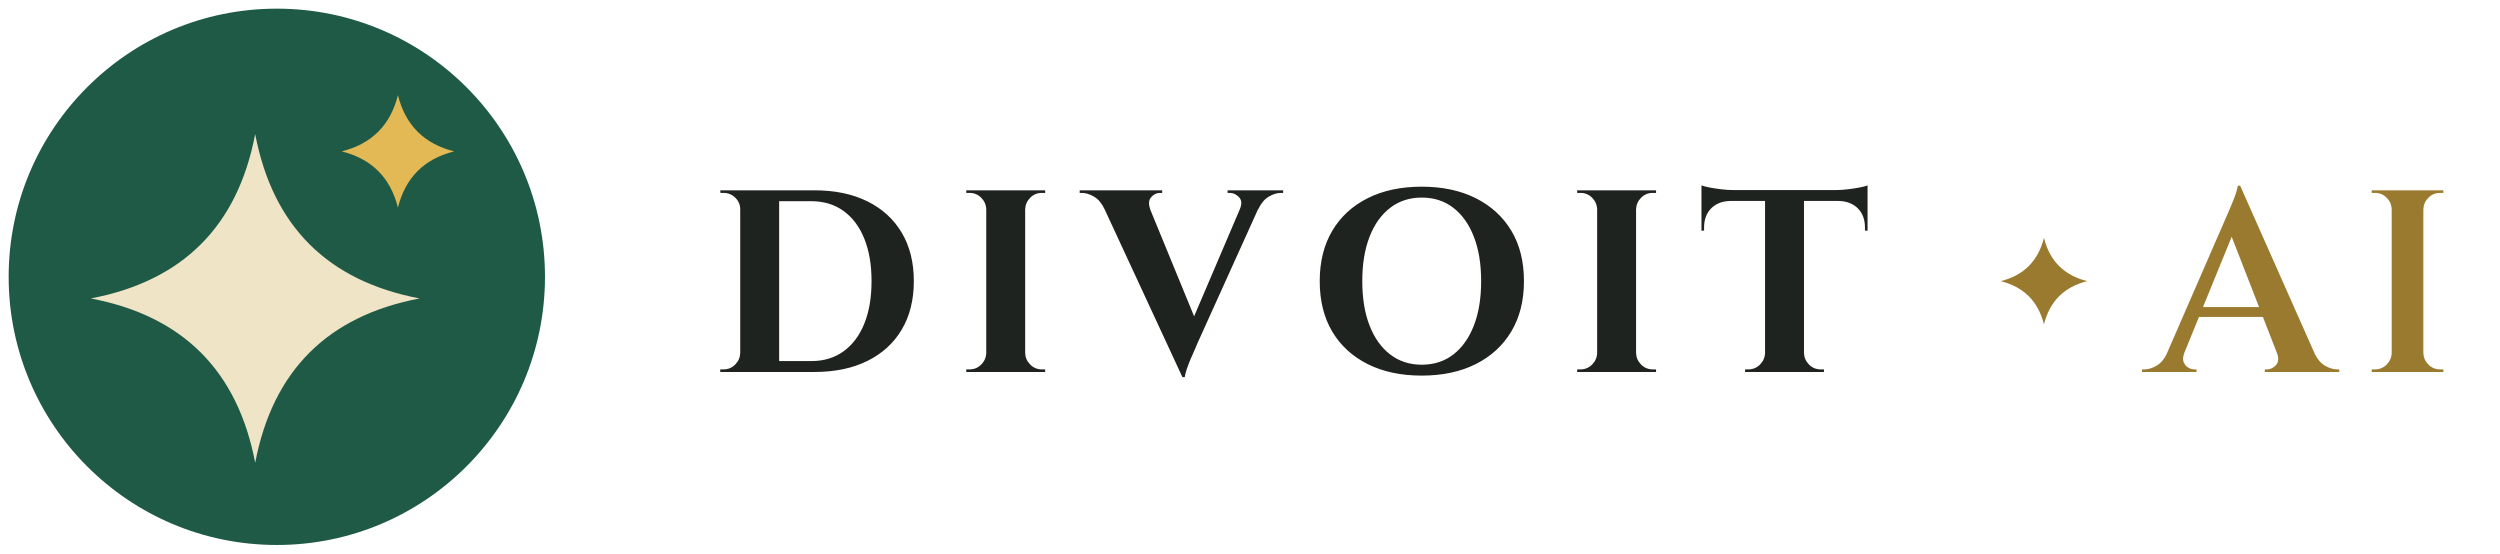
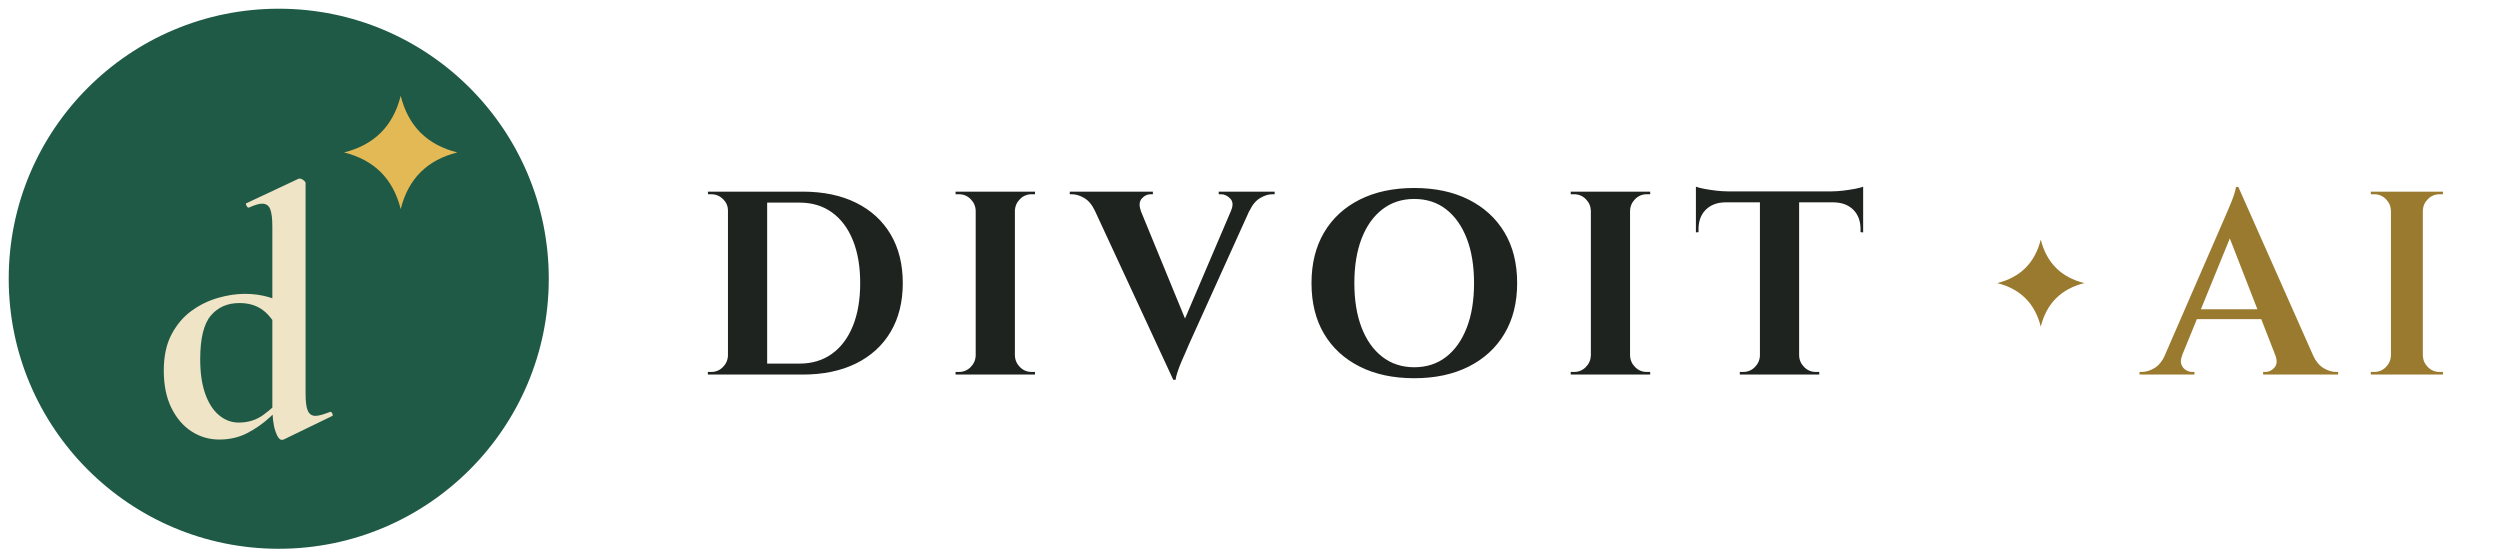
- <svg xmlns="http://www.w3.org/2000/svg" viewBox="0 0 289 64" width="289" height="64" role="img" aria-label="Divoit AI">
+ <svg xmlns="http://www.w3.org/2000/svg" viewBox="0 0 287 64" width="287" height="64" role="img" aria-label="Divoit AI">
  <g transform="translate(0,0) scale(1)">
    <circle cx="32" cy="32" r="31" fill="#1f5a47" />
-     <path d="M29.5,15.5 Q32.54,31.46 48.5,34.5 Q32.54,37.54 29.5,53.5 Q26.46,37.54 10.5,34.5 Q26.46,31.46 29.5,15.5 Z" fill="#efe4c6" />
+     <path d="M25.175 50.459Q23.43 50.459 21.988 49.526Q20.547 48.592 19.675 46.826Q18.802 45.06 18.802 42.543Q18.802 40.067 19.695 38.382Q20.588 36.698 21.988 35.683Q23.389 34.668 25.013 34.201Q26.637 33.734 28.098 33.734Q29.56 33.734 30.818 34.099Q32.076 34.465 33.091 34.993L32.158 38.281Q31.305 36.454 30.209 35.622Q29.113 34.79 27.489 34.79Q25.419 34.79 24.201 36.231Q22.983 37.672 22.983 41.244Q22.983 43.558 23.551 45.182Q24.12 46.806 25.135 47.658Q26.15 48.511 27.408 48.511Q29.032 48.511 30.25 47.618Q31.468 46.725 32.604 45.466L33.01 45.832Q32.158 46.806 31.001 47.882Q29.844 48.957 28.403 49.708Q26.961 50.459 25.175 50.459ZM35.081 21.028V45.223Q35.081 46.603 35.344 47.171Q35.608 47.74 36.217 47.74Q36.501 47.74 36.928 47.618Q37.354 47.496 37.882 47.293Q38.003 47.212 38.125 47.435Q38.247 47.658 38.166 47.74L32.564 50.459Q32.442 50.5 32.361 50.5Q31.955 50.5 31.61 49.485Q31.265 48.47 31.265 46.603V26.021Q31.265 24.641 31.021 24.012Q30.777 23.382 30.087 23.382Q29.803 23.382 29.417 23.504Q29.032 23.626 28.585 23.829Q28.423 23.869 28.301 23.626Q28.179 23.382 28.26 23.342L34.228 20.541Q34.309 20.5 34.39 20.5Q34.593 20.5 34.837 20.683Q35.081 20.865 35.081 21.028Z" fill="#efe4c6" />
    <path d="M46,11.0 Q47.3,16.2 52.5,17.5 Q47.3,18.8 46,24.0 Q44.7,18.8 39.5,17.5 Q44.7,16.2 46,11.0 Z" fill="#e3b955" />
  </g>
-   <path d="M94.15 22.0Q97.69 22.0 100.27 23.275Q102.85 24.55 104.245 26.905Q105.64 29.26 105.64 32.5Q105.64 35.74 104.245 38.095Q102.85 40.45 100.27 41.725Q97.69 43.0 94.15 43.0H87.01L86.98 41.74Q87.85 41.74 88.795 41.74Q89.74 41.74 90.64 41.74Q91.54 41.74 92.245 41.74Q92.95 41.74 93.37 41.74Q93.79 41.74 93.79 41.74Q95.95 41.74 97.51 40.615Q99.07 39.49 99.91 37.42Q100.75 35.35 100.75 32.5Q100.75 29.65 99.91 27.58Q99.07 25.51 97.51 24.385Q95.95 23.26 93.79 23.26Q93.79 23.26 93.355 23.26Q92.92 23.26 92.17 23.26Q91.42 23.26 90.49 23.26Q89.56 23.26 88.57 23.26Q87.58 23.26 86.68 23.26V22.0ZM90.07 22.0V43.0H85.57V22.0ZM85.66 40.81V43.0H83.26V42.7Q83.26 42.7 83.455 42.7Q83.65 42.7 83.65 42.7Q84.43 42.7 84.985 42.145Q85.54 41.59 85.57 40.81ZM85.66 24.19H85.57Q85.57 23.41 85.0 22.855Q84.43 22.3 83.65 22.3Q83.65 22.3 83.47 22.3Q83.29 22.3 83.29 22.3L83.26 22.0H85.66Z M118.51 22.0V43.0H114.01V22.0ZM114.1 40.81V43.0H111.7V42.7Q111.7 42.7 111.895 42.7Q112.09 42.7 112.09 42.7Q112.87 42.7 113.425 42.145Q113.98 41.59 114.01 40.81ZM114.1 24.19H114.01Q113.98 23.41 113.425 22.855Q112.87 22.3 112.09 22.3Q112.09 22.3 111.895 22.3Q111.7 22.3 111.7 22.3V22.0H114.1ZM118.42 40.81H118.51Q118.54 41.59 119.095 42.145Q119.65 42.7 120.43 42.7Q120.43 42.7 120.61 42.7Q120.79 42.7 120.82 42.7V43.0H118.42ZM118.42 24.19V22.0H120.82V22.3Q120.79 22.3 120.61 22.3Q120.43 22.3 120.43 22.3Q119.65 22.3 119.095 22.855Q118.54 23.41 118.51 24.19Z M136.69 43.6 126.76 22.18H132.13L138.55 37.81ZM136.69 43.6 136.6 39.94 144.22 22.09H146.38L138.43 39.67Q138.37 39.85 138.145 40.345Q137.92 40.84 137.65 41.47Q137.38 42.1 137.185 42.685Q136.99 43.27 136.96 43.6ZM143.32 24.19Q143.71 23.29 143.23 22.795Q142.75 22.3 142.18 22.3H141.91V22.0H148.33V22.3Q148.33 22.3 148.195 22.3Q148.06 22.3 148.06 22.3Q147.4 22.3 146.665 22.735Q145.93 23.17 145.45 24.19ZM132.97 24.19H127.69Q127.21 23.17 126.475 22.735Q125.74 22.3 125.05 22.3Q125.05 22.3 124.93 22.3Q124.81 22.3 124.81 22.3V22.0H134.35V22.3H134.08Q133.51 22.3 133.075 22.795Q132.64 23.29 132.97 24.19Z M164.35 21.58Q167.95 21.58 170.605 22.915Q173.26 24.25 174.715 26.68Q176.17 29.11 176.17 32.5Q176.17 35.86 174.715 38.305Q173.26 40.75 170.605 42.085Q167.95 43.42 164.35 43.42Q160.75 43.42 158.095 42.085Q155.44 40.75 154 38.32Q152.56 35.89 152.56 32.5Q152.56 29.14 154 26.695Q155.44 24.25 158.095 22.915Q160.75 21.58 164.35 21.58ZM164.35 42.16Q166.48 42.16 168.01 40.975Q169.54 39.79 170.38 37.63Q171.22 35.47 171.22 32.5Q171.22 29.53 170.38 27.37Q169.54 25.21 168.01 24.025Q166.48 22.84 164.35 22.84Q162.25 22.84 160.705 24.025Q159.16 25.21 158.32 27.37Q157.48 29.53 157.48 32.5Q157.48 35.47 158.32 37.63Q159.16 39.79 160.705 40.975Q162.25 42.16 164.35 42.16Z M189.13 22.0V43.0H184.63V22.0ZM184.72 40.81V43.0H182.32V42.7Q182.32 42.7 182.515 42.7Q182.71 42.7 182.71 42.7Q183.49 42.7 184.045 42.145Q184.6 41.59 184.63 40.81ZM184.72 24.19H184.63Q184.6 23.41 184.045 22.855Q183.49 22.3 182.71 22.3Q182.71 22.3 182.515 22.3Q182.32 22.3 182.32 22.3V22.0H184.72ZM189.04 40.81H189.13Q189.16 41.59 189.715 42.145Q190.27 42.7 191.05 42.7Q191.05 42.7 191.23 42.7Q191.41 42.7 191.44 42.7V43.0H189.04ZM189.04 24.19V22.0H191.44V22.3Q191.41 22.3 191.23 22.3Q191.05 22.3 191.05 22.3Q190.27 22.3 189.715 22.855Q189.16 23.41 189.13 24.19Z M208.54 22.09V43.0H204.04V22.09ZM215.89 21.97V23.23H196.69V21.97ZM215.89 23.14V26.68L215.59 26.65V26.32Q215.59 24.91 214.765 24.085Q213.94 23.26 212.53 23.23V23.14ZM215.89 21.43V22.3L212.23 21.97Q212.89 21.97 213.625 21.88Q214.36 21.79 214.99 21.67Q215.62 21.55 215.89 21.43ZM204.13 40.81V43.0H201.73V42.7Q201.73 42.7 201.925 42.7Q202.12 42.7 202.12 42.7Q202.9 42.7 203.455 42.145Q204.01 41.59 204.04 40.81ZM208.45 40.81H208.54Q208.57 41.59 209.125 42.145Q209.68 42.7 210.46 42.7Q210.46 42.7 210.655 42.7Q210.85 42.7 210.85 42.7V43.0H208.45ZM200.02 23.14V23.23Q198.64 23.26 197.815 24.085Q196.99 24.91 196.99 26.32V26.65L196.69 26.68V23.14ZM196.69 21.43Q196.99 21.55 197.605 21.67Q198.22 21.79 198.97 21.88Q199.72 21.97 200.35 21.97L196.69 22.3Z" fill="#1f231f" />
-   <path d="M236.28,27.5 Q237.28,31.5 241.28,32.5 Q237.28,33.5 236.28,37.5 Q235.28,33.5 231.28,32.5 Q235.28,31.5 236.28,27.5 Z" fill="#9a7a2e" />
-   <path d="M258.96 21.46 268.44 42.82H264.0L257.55 26.26ZM252.51 40.81Q252.27 41.41 252.42 41.83Q252.57 42.25 252.93 42.475Q253.29 42.7 253.65 42.7H253.92V43.0H247.62V42.7Q247.62 42.7 247.755 42.7Q247.89 42.7 247.89 42.7Q248.58 42.7 249.315 42.265Q250.05 41.83 250.53 40.81ZM258.96 21.46 259.11 24.61 251.64 42.91H249.6L257.34 25.12Q257.4 25.0 257.595 24.535Q257.79 24.07 258.045 23.47Q258.3 22.87 258.48 22.315Q258.66 21.76 258.69 21.46ZM262.47 35.5V36.64H253.44V35.5ZM263.22 40.81H267.54Q268.02 41.83 268.755 42.265Q269.49 42.7 270.18 42.7Q270.18 42.7 270.3 42.7Q270.42 42.7 270.42 42.7V43.0H261.81V42.7H262.08Q262.65 42.7 263.1 42.205Q263.55 41.71 263.22 40.81Z M280.14 22.0V43.0H276.48V22.0ZM276.57 40.81V43.0H274.17V42.7Q274.17 42.7 274.365 42.7Q274.56 42.7 274.56 42.7Q275.34 42.7 275.895 42.145Q276.45 41.59 276.48 40.81ZM276.57 24.19H276.48Q276.45 23.41 275.895 22.855Q275.34 22.3 274.56 22.3Q274.56 22.3 274.365 22.3Q274.17 22.3 274.17 22.3V22.0H276.57ZM280.05 40.81H280.14Q280.17 41.59 280.725 42.145Q281.28 42.7 282.06 42.7Q282.06 42.7 282.24 42.7Q282.42 42.7 282.45 42.7V43.0H280.05ZM280.05 24.19V22.0H282.45V22.3Q282.42 22.3 282.24 22.3Q282.06 22.3 282.06 22.3Q281.28 22.3 280.725 22.855Q280.17 23.41 280.14 24.19Z" fill="#9a7a2e" />
+   <path d="M92.15 22.0Q95.69 22.0 98.27 23.275Q100.85 24.55 102.245 26.905Q103.64 29.26 103.64 32.5Q103.64 35.74 102.245 38.095Q100.85 40.45 98.27 41.725Q95.69 43.0 92.15 43.0H85.01L84.98 41.74Q85.85 41.74 86.795 41.74Q87.74 41.74 88.64 41.74Q89.54 41.74 90.245 41.74Q90.95 41.74 91.37 41.74Q91.79 41.74 91.79 41.74Q93.95 41.74 95.51 40.615Q97.07 39.49 97.91 37.42Q98.75 35.35 98.75 32.5Q98.75 29.65 97.91 27.58Q97.07 25.51 95.51 24.385Q93.95 23.26 91.79 23.26Q91.79 23.26 91.355 23.26Q90.92 23.26 90.17 23.26Q89.42 23.26 88.49 23.26Q87.56 23.26 86.57 23.26Q85.58 23.26 84.68 23.26V22.0ZM88.07 22.0V43.0H83.57V22.0ZM83.66 40.81V43.0H81.26V42.7Q81.26 42.7 81.455 42.7Q81.65 42.7 81.65 42.7Q82.43 42.7 82.985 42.145Q83.54 41.59 83.57 40.81ZM83.66 24.19H83.57Q83.57 23.41 83.0 22.855Q82.43 22.3 81.65 22.3Q81.65 22.3 81.47 22.3Q81.29 22.3 81.29 22.3L81.26 22.0H83.66Z M116.51 22.0V43.0H112.01V22.0ZM112.1 40.81V43.0H109.7V42.7Q109.7 42.7 109.895 42.7Q110.09 42.7 110.09 42.7Q110.87 42.7 111.425 42.145Q111.98 41.59 112.01 40.81ZM112.1 24.19H112.01Q111.98 23.41 111.425 22.855Q110.87 22.3 110.09 22.3Q110.09 22.3 109.895 22.3Q109.7 22.3 109.7 22.3V22.0H112.1ZM116.42 40.81H116.51Q116.54 41.59 117.095 42.145Q117.65 42.7 118.43 42.7Q118.43 42.7 118.61 42.7Q118.79 42.7 118.82 42.7V43.0H116.42ZM116.42 24.19V22.0H118.82V22.3Q118.79 22.3 118.61 22.3Q118.43 22.3 118.43 22.3Q117.65 22.3 117.095 22.855Q116.54 23.41 116.51 24.19Z M134.69 43.6 124.76 22.18H130.13L136.55 37.81ZM134.69 43.6 134.6 39.94 142.22 22.09H144.38L136.43 39.67Q136.37 39.85 136.145 40.345Q135.92 40.84 135.65 41.47Q135.38 42.1 135.185 42.685Q134.99 43.27 134.96 43.6ZM141.32 24.19Q141.71 23.29 141.23 22.795Q140.75 22.3 140.18 22.3H139.91V22.0H146.33V22.3Q146.33 22.3 146.195 22.3Q146.06 22.3 146.06 22.3Q145.4 22.3 144.665 22.735Q143.93 23.17 143.45 24.19ZM130.97 24.19H125.69Q125.21 23.17 124.475 22.735Q123.74 22.3 123.05 22.3Q123.05 22.3 122.93 22.3Q122.81 22.3 122.81 22.3V22.0H132.35V22.3H132.08Q131.51 22.3 131.075 22.795Q130.64 23.29 130.97 24.19Z M162.35 21.58Q165.95 21.58 168.605 22.915Q171.26 24.25 172.715 26.68Q174.17 29.11 174.17 32.5Q174.17 35.86 172.715 38.305Q171.26 40.75 168.605 42.085Q165.95 43.42 162.35 43.42Q158.75 43.42 156.095 42.085Q153.44 40.75 152 38.32Q150.56 35.89 150.56 32.5Q150.56 29.14 152 26.695Q153.44 24.25 156.095 22.915Q158.75 21.58 162.35 21.58ZM162.35 42.16Q164.48 42.16 166.01 40.975Q167.54 39.79 168.38 37.63Q169.22 35.47 169.22 32.5Q169.22 29.53 168.38 27.37Q167.54 25.21 166.01 24.025Q164.48 22.84 162.35 22.84Q160.25 22.84 158.705 24.025Q157.16 25.21 156.32 27.37Q155.48 29.53 155.48 32.5Q155.48 35.47 156.32 37.63Q157.16 39.79 158.705 40.975Q160.25 42.16 162.35 42.16Z M187.13 22.0V43.0H182.63V22.0ZM182.72 40.81V43.0H180.32V42.7Q180.32 42.7 180.515 42.7Q180.71 42.7 180.71 42.7Q181.49 42.7 182.045 42.145Q182.6 41.59 182.63 40.81ZM182.72 24.19H182.63Q182.6 23.41 182.045 22.855Q181.49 22.3 180.71 22.3Q180.71 22.3 180.515 22.3Q180.32 22.3 180.32 22.3V22.0H182.72ZM187.04 40.81H187.13Q187.16 41.59 187.715 42.145Q188.27 42.7 189.05 42.7Q189.05 42.7 189.23 42.7Q189.41 42.7 189.44 42.7V43.0H187.04ZM187.04 24.19V22.0H189.44V22.3Q189.41 22.3 189.23 22.3Q189.05 22.3 189.05 22.3Q188.27 22.3 187.715 22.855Q187.16 23.41 187.13 24.19Z M206.54 22.09V43.0H202.04V22.09ZM213.89 21.97V23.23H194.69V21.97ZM213.89 23.14V26.68L213.59 26.65V26.32Q213.59 24.91 212.765 24.085Q211.94 23.26 210.53 23.23V23.14ZM213.89 21.43V22.3L210.23 21.97Q210.89 21.97 211.625 21.88Q212.36 21.79 212.99 21.67Q213.62 21.55 213.89 21.43ZM202.13 40.81V43.0H199.73V42.7Q199.73 42.7 199.925 42.7Q200.12 42.7 200.12 42.7Q200.9 42.7 201.455 42.145Q202.01 41.59 202.04 40.81ZM206.45 40.81H206.54Q206.57 41.59 207.125 42.145Q207.68 42.7 208.46 42.7Q208.46 42.7 208.655 42.7Q208.85 42.7 208.85 42.7V43.0H206.45ZM198.02 23.14V23.23Q196.64 23.26 195.815 24.085Q194.99 24.91 194.99 26.32V26.65L194.69 26.68V23.14ZM194.69 21.43Q194.99 21.55 195.605 21.67Q196.22 21.79 196.97 21.88Q197.72 21.97 198.35 21.97L194.69 22.3Z" fill="#1f231f" />
+   <path d="M234.28,27.5 Q235.28,31.5 239.28,32.5 Q235.28,33.5 234.28,37.5 Q233.28,33.5 229.28,32.5 Q233.28,31.5 234.28,27.5 Z" fill="#9a7a2e" />
+   <path d="M256.96 21.46 266.44 42.82H262.0L255.55 26.26ZM250.51 40.81Q250.27 41.41 250.42 41.83Q250.57 42.25 250.93 42.475Q251.29 42.7 251.65 42.7H251.92V43.0H245.62V42.7Q245.62 42.7 245.755 42.7Q245.89 42.7 245.89 42.7Q246.58 42.7 247.315 42.265Q248.05 41.83 248.53 40.81ZM256.96 21.46 257.11 24.61 249.64 42.91H247.6L255.34 25.12Q255.4 25.0 255.595 24.535Q255.79 24.07 256.045 23.47Q256.3 22.87 256.48 22.315Q256.66 21.76 256.69 21.46ZM260.47 35.5V36.64H251.44V35.5ZM261.22 40.81H265.54Q266.02 41.83 266.755 42.265Q267.49 42.7 268.18 42.7Q268.18 42.7 268.3 42.7Q268.42 42.7 268.42 42.7V43.0H259.81V42.7H260.08Q260.65 42.7 261.1 42.205Q261.55 41.71 261.22 40.81Z M278.14 22.0V43.0H274.48V22.0ZM274.57 40.81V43.0H272.17V42.7Q272.17 42.7 272.365 42.7Q272.56 42.7 272.56 42.7Q273.34 42.7 273.895 42.145Q274.45 41.59 274.48 40.81ZM274.57 24.19H274.48Q274.45 23.41 273.895 22.855Q273.34 22.3 272.56 22.3Q272.56 22.3 272.365 22.3Q272.17 22.3 272.17 22.3V22.0H274.57ZM278.05 40.81H278.14Q278.17 41.59 278.725 42.145Q279.28 42.7 280.06 42.7Q280.06 42.7 280.24 42.7Q280.42 42.7 280.45 42.7V43.0H278.05ZM278.05 24.19V22.0H280.45V22.3Q280.42 22.3 280.24 22.3Q280.06 22.3 280.06 22.3Q279.28 22.3 278.725 22.855Q278.17 23.41 278.14 24.19Z" fill="#9a7a2e" />
</svg>
